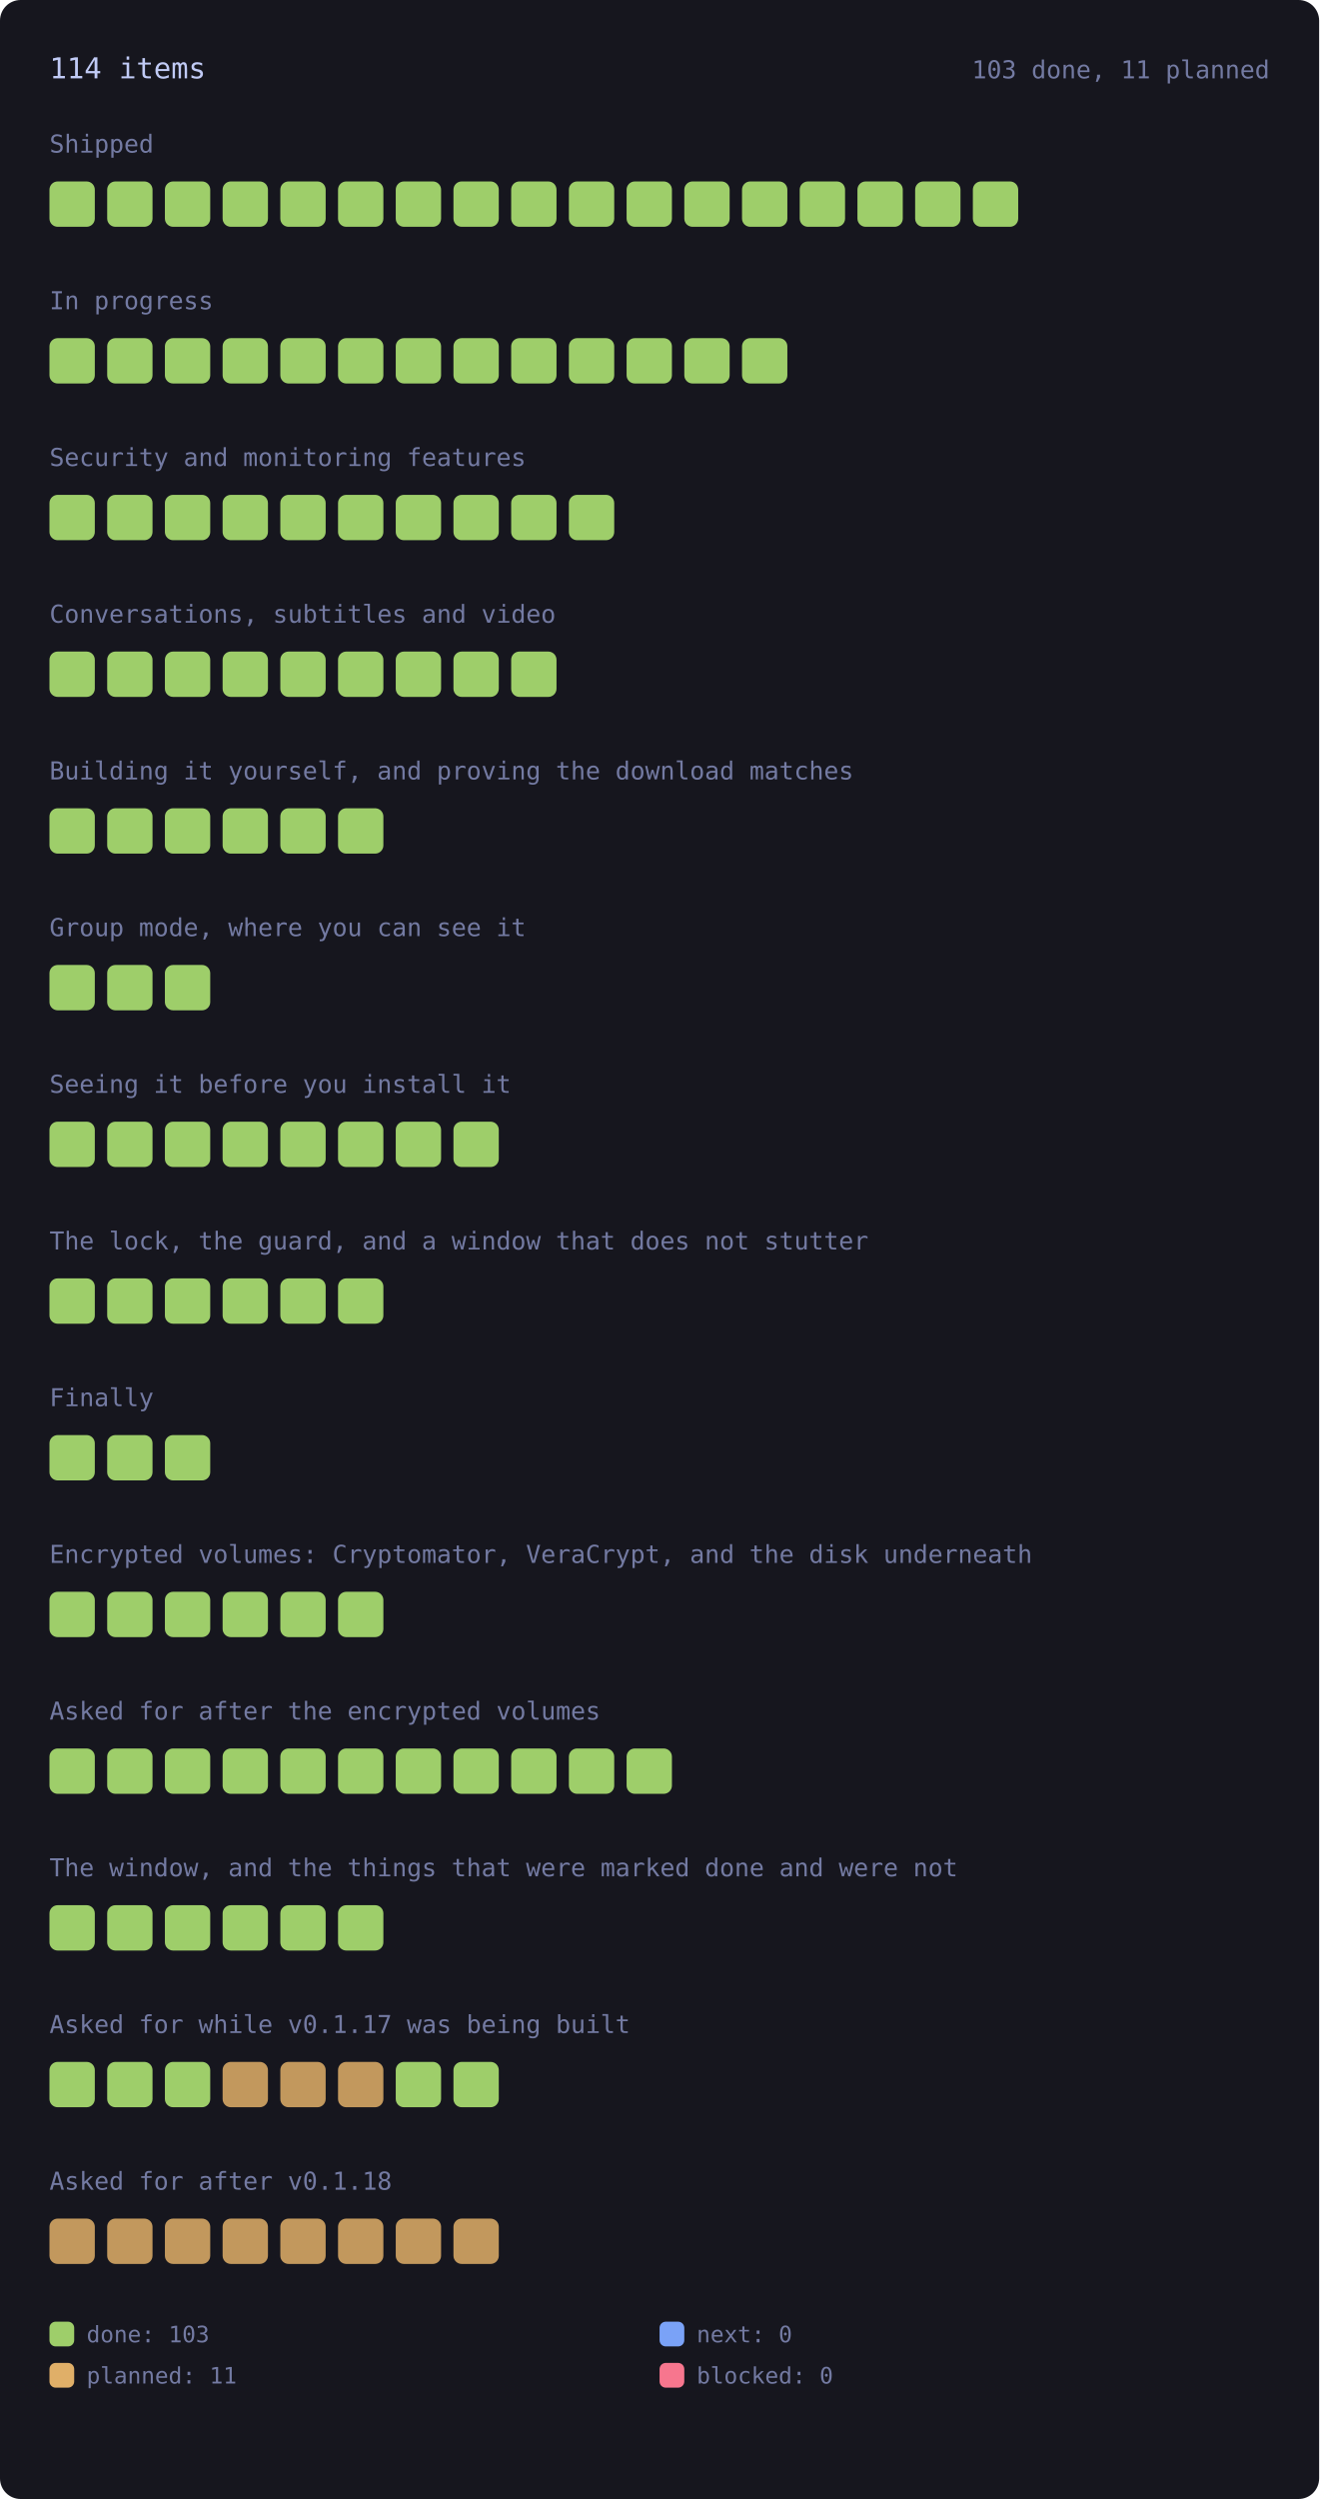
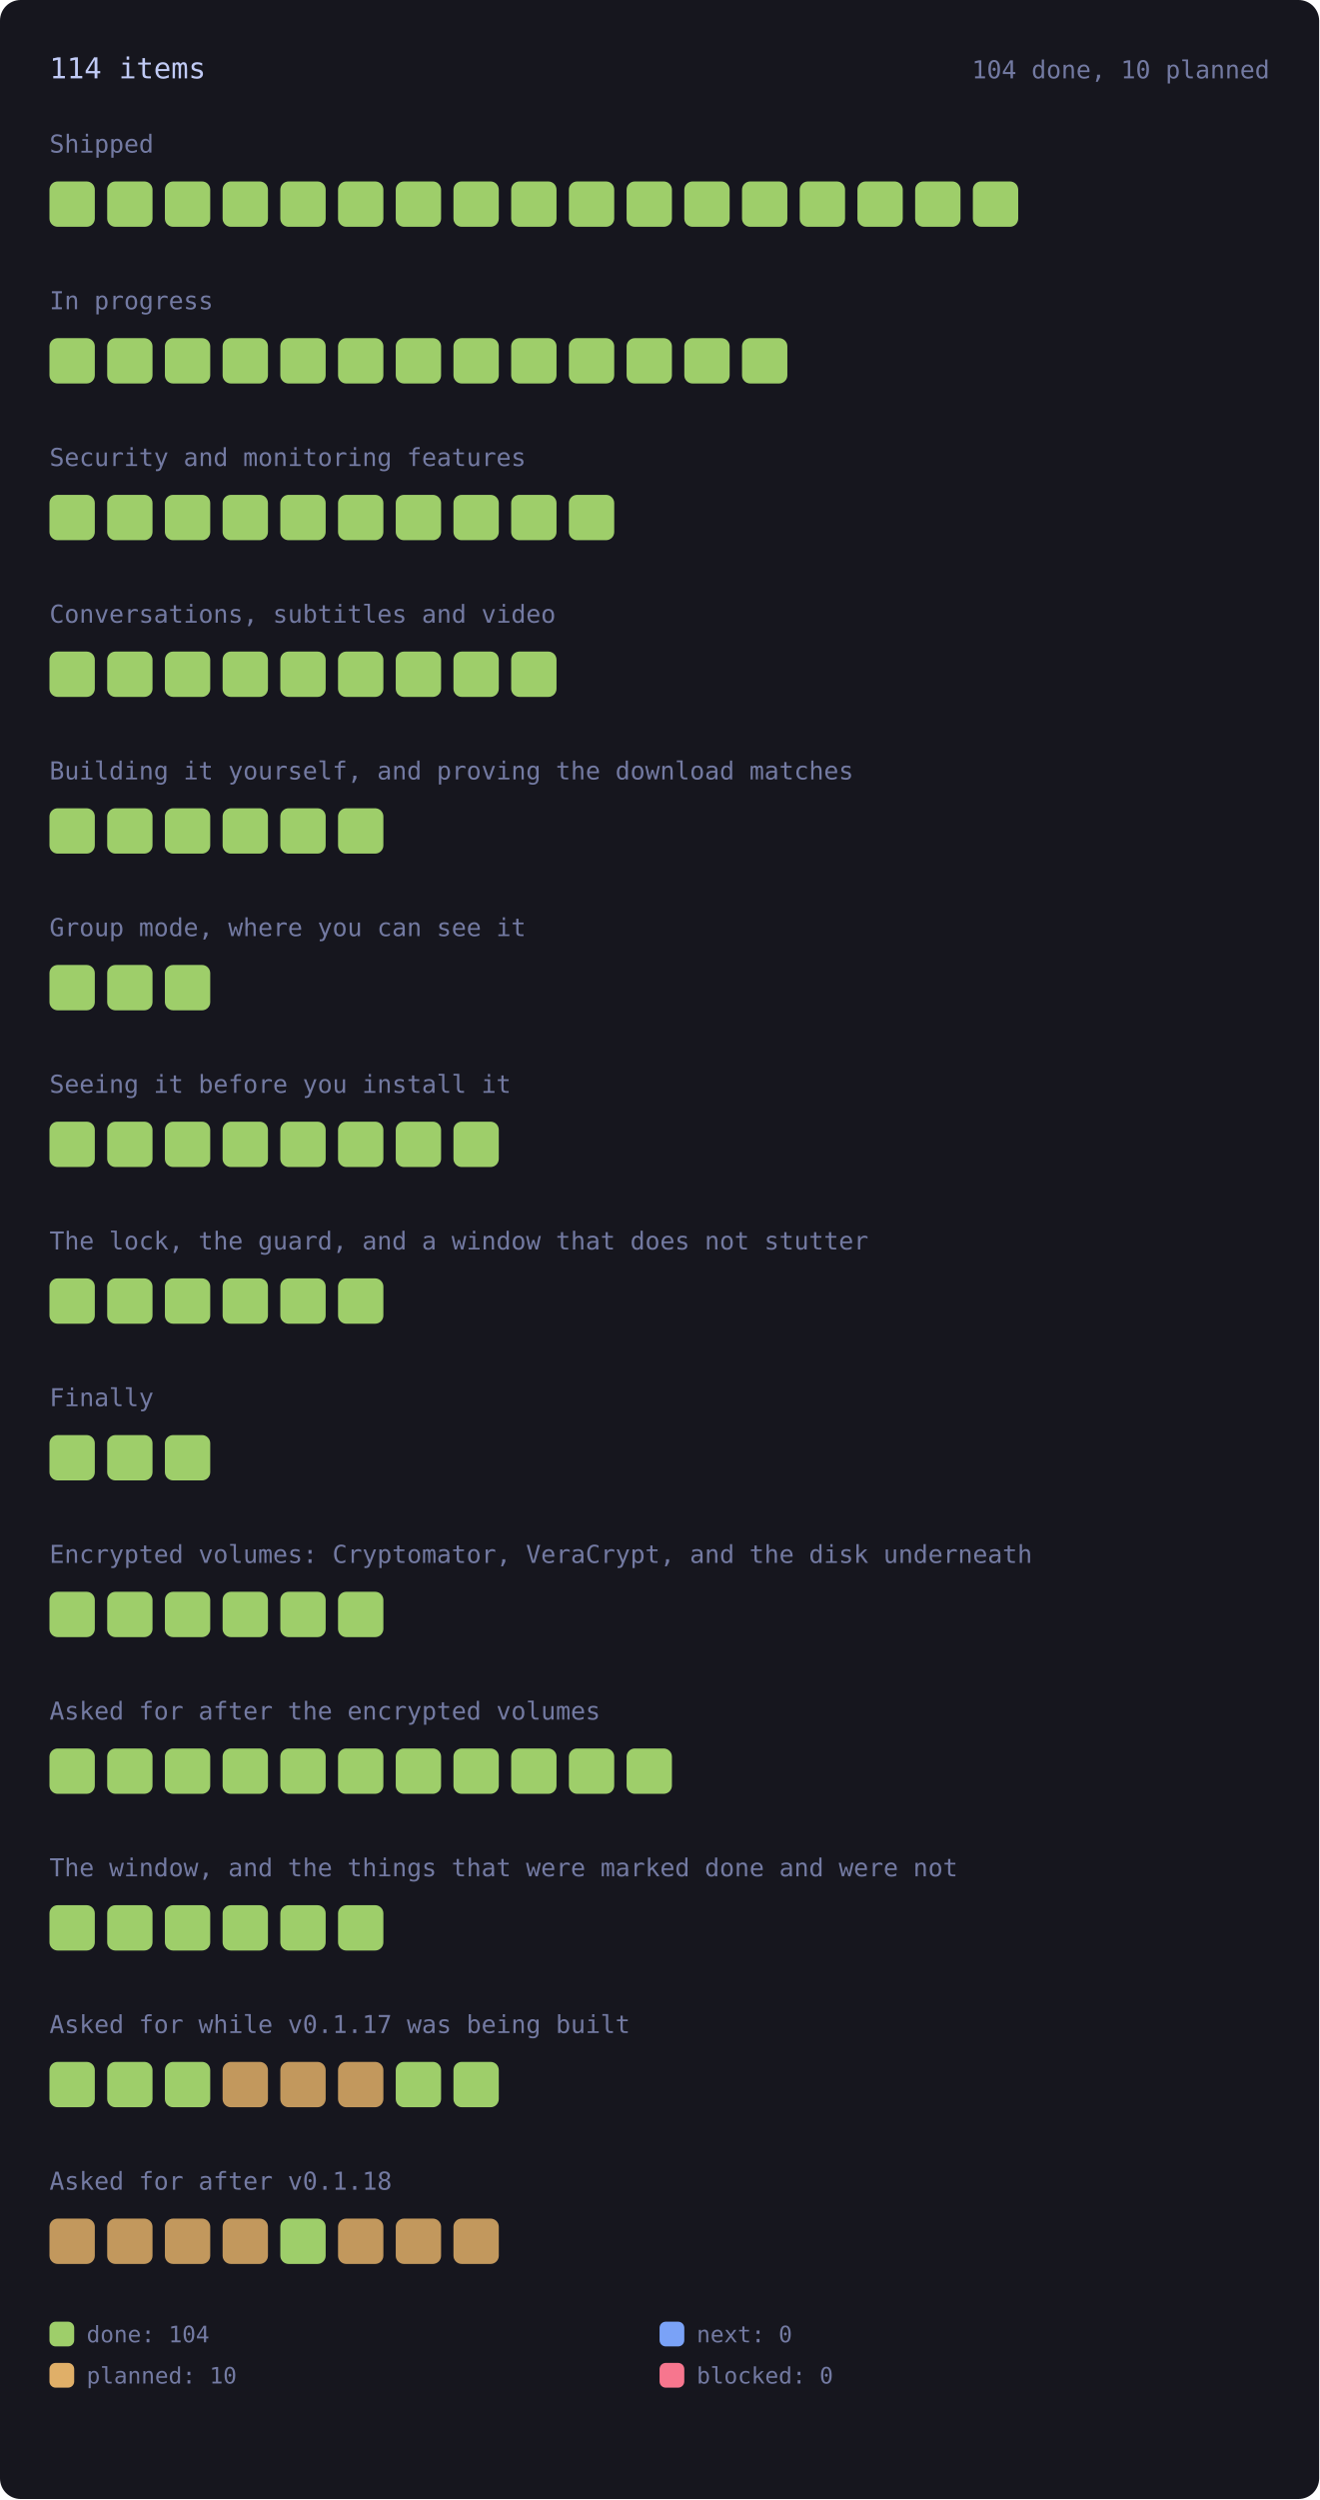
<svg xmlns="http://www.w3.org/2000/svg" viewBox="0 0 640 1212" width="640" height="1212" style="max-width:100%;height:auto" role="img" aria-label="every roadmap item, coloured by state">
  <style>.rm-square{transform-box:fill-box;transform-origin:center;animation:rm-in .45s cubic-bezier(.2,.8,.3,1) both;transition:filter .15s ease}.rm-square:hover{filter:brightness(1.35)}@keyframes rm-in{from{opacity:0;transform:scale(.4)}to{opacity:1;transform:none}}@media (prefers-reduced-motion:reduce){.rm-square{animation:none}}</style>
  <rect x="0" y="0" width="640" height="1212" rx="10" fill="var(--bg-inset, #16161e)" />
  <text x="24.0" y="38.0" font-family="ui-monospace, SFMono-Regular, Menlo, Consolas, monospace" font-size="14" fill="var(--fg, #c0caf5)">114 items</text>
-   <text x="616.0" y="38.0" font-family="ui-monospace, SFMono-Regular, Menlo, Consolas, monospace" font-size="12" fill="var(--muted, #737aa2)" text-anchor="end">103 done, 11 planned</text>
+   <text x="616.0" y="38.0" font-family="ui-monospace, SFMono-Regular, Menlo, Consolas, monospace" font-size="12" fill="var(--muted, #737aa2)" text-anchor="end">104 done, 10 planned</text>
  <text x="24.0" y="74.0" font-family="ui-monospace, SFMono-Regular, Menlo, Consolas, monospace" font-size="12" fill="var(--muted, #737aa2)">Shipped</text>
  <g opacity="1">
    <rect class="rm-square" style="animation-delay:0ms" x="24.0" y="88.0" width="22.0" height="22.0" rx="4" fill="var(--ok, #9ece6a)" />
  </g>
  <g opacity="1">
    <rect class="rm-square" style="animation-delay:12ms" x="52.0" y="88.0" width="22.0" height="22.0" rx="4" fill="var(--ok, #9ece6a)" />
  </g>
  <g opacity="1">
    <rect class="rm-square" style="animation-delay:24ms" x="80.0" y="88.0" width="22.0" height="22.0" rx="4" fill="var(--ok, #9ece6a)" />
  </g>
  <g opacity="1">
    <rect class="rm-square" style="animation-delay:36ms" x="108.0" y="88.0" width="22.0" height="22.0" rx="4" fill="var(--ok, #9ece6a)" />
  </g>
  <g opacity="1">
    <rect class="rm-square" style="animation-delay:48ms" x="136.0" y="88.0" width="22.0" height="22.0" rx="4" fill="var(--ok, #9ece6a)" />
  </g>
  <g opacity="1">
    <rect class="rm-square" style="animation-delay:60ms" x="164.0" y="88.0" width="22.0" height="22.0" rx="4" fill="var(--ok, #9ece6a)" />
  </g>
  <g opacity="1">
    <rect class="rm-square" style="animation-delay:72ms" x="192.0" y="88.0" width="22.0" height="22.0" rx="4" fill="var(--ok, #9ece6a)" />
  </g>
  <g opacity="1">
    <rect class="rm-square" style="animation-delay:84ms" x="220.0" y="88.0" width="22.0" height="22.0" rx="4" fill="var(--ok, #9ece6a)" />
  </g>
  <g opacity="1">
    <rect class="rm-square" style="animation-delay:96ms" x="248.0" y="88.0" width="22.0" height="22.0" rx="4" fill="var(--ok, #9ece6a)" />
  </g>
  <g opacity="1">
    <rect class="rm-square" style="animation-delay:108ms" x="276.0" y="88.0" width="22.0" height="22.0" rx="4" fill="var(--ok, #9ece6a)" />
  </g>
  <g opacity="1">
    <rect class="rm-square" style="animation-delay:120ms" x="304.0" y="88.0" width="22.0" height="22.0" rx="4" fill="var(--ok, #9ece6a)" />
  </g>
  <g opacity="1">
    <rect class="rm-square" style="animation-delay:132ms" x="332.0" y="88.0" width="22.0" height="22.0" rx="4" fill="var(--ok, #9ece6a)" />
  </g>
  <g opacity="1">
    <rect class="rm-square" style="animation-delay:144ms" x="360.0" y="88.0" width="22.0" height="22.0" rx="4" fill="var(--ok, #9ece6a)" />
  </g>
  <g opacity="1">
    <rect class="rm-square" style="animation-delay:156ms" x="388.0" y="88.0" width="22.0" height="22.0" rx="4" fill="var(--ok, #9ece6a)" />
  </g>
  <g opacity="1">
    <rect class="rm-square" style="animation-delay:168ms" x="416.0" y="88.0" width="22.0" height="22.0" rx="4" fill="var(--ok, #9ece6a)" />
  </g>
  <g opacity="1">
    <rect class="rm-square" style="animation-delay:180ms" x="444.0" y="88.0" width="22.0" height="22.0" rx="4" fill="var(--ok, #9ece6a)" />
  </g>
  <g opacity="1">
    <rect class="rm-square" style="animation-delay:192ms" x="472.0" y="88.0" width="22.0" height="22.0" rx="4" fill="var(--ok, #9ece6a)" />
  </g>
  <text x="24.0" y="150.0" font-family="ui-monospace, SFMono-Regular, Menlo, Consolas, monospace" font-size="12" fill="var(--muted, #737aa2)">In progress</text>
  <g opacity="1">
    <rect class="rm-square" style="animation-delay:0ms" x="24.0" y="164.0" width="22.0" height="22.0" rx="4" fill="var(--ok, #9ece6a)" />
  </g>
  <g opacity="1">
    <rect class="rm-square" style="animation-delay:12ms" x="52.0" y="164.0" width="22.0" height="22.0" rx="4" fill="var(--ok, #9ece6a)" />
  </g>
  <g opacity="1">
    <rect class="rm-square" style="animation-delay:24ms" x="80.0" y="164.0" width="22.0" height="22.0" rx="4" fill="var(--ok, #9ece6a)" />
  </g>
  <g opacity="1">
    <rect class="rm-square" style="animation-delay:36ms" x="108.0" y="164.0" width="22.0" height="22.0" rx="4" fill="var(--ok, #9ece6a)" />
  </g>
  <g opacity="1">
    <rect class="rm-square" style="animation-delay:48ms" x="136.0" y="164.0" width="22.0" height="22.0" rx="4" fill="var(--ok, #9ece6a)" />
  </g>
  <g opacity="1">
    <rect class="rm-square" style="animation-delay:60ms" x="164.0" y="164.0" width="22.0" height="22.0" rx="4" fill="var(--ok, #9ece6a)" />
  </g>
  <g opacity="1">
    <rect class="rm-square" style="animation-delay:72ms" x="192.0" y="164.0" width="22.0" height="22.0" rx="4" fill="var(--ok, #9ece6a)" />
  </g>
  <g opacity="1">
    <rect class="rm-square" style="animation-delay:84ms" x="220.0" y="164.0" width="22.0" height="22.0" rx="4" fill="var(--ok, #9ece6a)" />
  </g>
  <g opacity="1">
    <rect class="rm-square" style="animation-delay:96ms" x="248.0" y="164.0" width="22.0" height="22.0" rx="4" fill="var(--ok, #9ece6a)" />
  </g>
  <g opacity="1">
    <rect class="rm-square" style="animation-delay:108ms" x="276.0" y="164.0" width="22.0" height="22.0" rx="4" fill="var(--ok, #9ece6a)" />
  </g>
  <g opacity="1">
    <rect class="rm-square" style="animation-delay:120ms" x="304.0" y="164.0" width="22.0" height="22.0" rx="4" fill="var(--ok, #9ece6a)" />
  </g>
  <g opacity="1">
    <rect class="rm-square" style="animation-delay:132ms" x="332.0" y="164.0" width="22.0" height="22.0" rx="4" fill="var(--ok, #9ece6a)" />
  </g>
  <g opacity="1">
    <rect class="rm-square" style="animation-delay:144ms" x="360.0" y="164.0" width="22.0" height="22.0" rx="4" fill="var(--ok, #9ece6a)" />
  </g>
  <text x="24.0" y="226.0" font-family="ui-monospace, SFMono-Regular, Menlo, Consolas, monospace" font-size="12" fill="var(--muted, #737aa2)">Security and monitoring features</text>
  <g opacity="1">
    <rect class="rm-square" style="animation-delay:0ms" x="24.0" y="240.0" width="22.0" height="22.0" rx="4" fill="var(--ok, #9ece6a)" />
  </g>
  <g opacity="1">
    <rect class="rm-square" style="animation-delay:12ms" x="52.0" y="240.0" width="22.0" height="22.0" rx="4" fill="var(--ok, #9ece6a)" />
  </g>
  <g opacity="1">
    <rect class="rm-square" style="animation-delay:24ms" x="80.0" y="240.0" width="22.0" height="22.0" rx="4" fill="var(--ok, #9ece6a)" />
  </g>
  <g opacity="1">
    <rect class="rm-square" style="animation-delay:36ms" x="108.0" y="240.0" width="22.0" height="22.0" rx="4" fill="var(--ok, #9ece6a)" />
  </g>
  <g opacity="1">
    <rect class="rm-square" style="animation-delay:48ms" x="136.0" y="240.0" width="22.0" height="22.0" rx="4" fill="var(--ok, #9ece6a)" />
  </g>
  <g opacity="1">
    <rect class="rm-square" style="animation-delay:60ms" x="164.0" y="240.0" width="22.0" height="22.0" rx="4" fill="var(--ok, #9ece6a)" />
  </g>
  <g opacity="1">
    <rect class="rm-square" style="animation-delay:72ms" x="192.0" y="240.0" width="22.0" height="22.0" rx="4" fill="var(--ok, #9ece6a)" />
  </g>
  <g opacity="1">
    <rect class="rm-square" style="animation-delay:84ms" x="220.0" y="240.0" width="22.0" height="22.0" rx="4" fill="var(--ok, #9ece6a)" />
  </g>
  <g opacity="1">
    <rect class="rm-square" style="animation-delay:96ms" x="248.0" y="240.0" width="22.0" height="22.0" rx="4" fill="var(--ok, #9ece6a)" />
  </g>
  <g opacity="1">
    <rect class="rm-square" style="animation-delay:108ms" x="276.0" y="240.0" width="22.0" height="22.0" rx="4" fill="var(--ok, #9ece6a)" />
  </g>
  <text x="24.0" y="302.0" font-family="ui-monospace, SFMono-Regular, Menlo, Consolas, monospace" font-size="12" fill="var(--muted, #737aa2)">Conversations, subtitles and video</text>
  <g opacity="1">
    <rect class="rm-square" style="animation-delay:0ms" x="24.0" y="316.0" width="22.0" height="22.0" rx="4" fill="var(--ok, #9ece6a)" />
  </g>
  <g opacity="1">
    <rect class="rm-square" style="animation-delay:12ms" x="52.0" y="316.0" width="22.0" height="22.0" rx="4" fill="var(--ok, #9ece6a)" />
  </g>
  <g opacity="1">
    <rect class="rm-square" style="animation-delay:24ms" x="80.0" y="316.0" width="22.0" height="22.0" rx="4" fill="var(--ok, #9ece6a)" />
  </g>
  <g opacity="1">
    <rect class="rm-square" style="animation-delay:36ms" x="108.0" y="316.0" width="22.0" height="22.0" rx="4" fill="var(--ok, #9ece6a)" />
  </g>
  <g opacity="1">
    <rect class="rm-square" style="animation-delay:48ms" x="136.0" y="316.0" width="22.0" height="22.0" rx="4" fill="var(--ok, #9ece6a)" />
  </g>
  <g opacity="1">
    <rect class="rm-square" style="animation-delay:60ms" x="164.0" y="316.0" width="22.0" height="22.0" rx="4" fill="var(--ok, #9ece6a)" />
  </g>
  <g opacity="1">
    <rect class="rm-square" style="animation-delay:72ms" x="192.0" y="316.0" width="22.0" height="22.0" rx="4" fill="var(--ok, #9ece6a)" />
  </g>
  <g opacity="1">
    <rect class="rm-square" style="animation-delay:84ms" x="220.0" y="316.0" width="22.0" height="22.0" rx="4" fill="var(--ok, #9ece6a)" />
  </g>
  <g opacity="1">
    <rect class="rm-square" style="animation-delay:96ms" x="248.0" y="316.0" width="22.0" height="22.0" rx="4" fill="var(--ok, #9ece6a)" />
  </g>
  <text x="24.0" y="378.0" font-family="ui-monospace, SFMono-Regular, Menlo, Consolas, monospace" font-size="12" fill="var(--muted, #737aa2)">Building it yourself, and proving the download matches</text>
  <g opacity="1">
    <rect class="rm-square" style="animation-delay:0ms" x="24.0" y="392.0" width="22.0" height="22.0" rx="4" fill="var(--ok, #9ece6a)" />
  </g>
  <g opacity="1">
    <rect class="rm-square" style="animation-delay:12ms" x="52.0" y="392.0" width="22.0" height="22.0" rx="4" fill="var(--ok, #9ece6a)" />
  </g>
  <g opacity="1">
    <rect class="rm-square" style="animation-delay:24ms" x="80.0" y="392.0" width="22.0" height="22.0" rx="4" fill="var(--ok, #9ece6a)" />
  </g>
  <g opacity="1">
    <rect class="rm-square" style="animation-delay:36ms" x="108.0" y="392.0" width="22.0" height="22.0" rx="4" fill="var(--ok, #9ece6a)" />
  </g>
  <g opacity="1">
    <rect class="rm-square" style="animation-delay:48ms" x="136.0" y="392.0" width="22.0" height="22.0" rx="4" fill="var(--ok, #9ece6a)" />
  </g>
  <g opacity="1">
    <rect class="rm-square" style="animation-delay:60ms" x="164.0" y="392.0" width="22.0" height="22.0" rx="4" fill="var(--ok, #9ece6a)" />
  </g>
  <text x="24.0" y="454.0" font-family="ui-monospace, SFMono-Regular, Menlo, Consolas, monospace" font-size="12" fill="var(--muted, #737aa2)">Group mode, where you can see it</text>
  <g opacity="1">
    <rect class="rm-square" style="animation-delay:0ms" x="24.0" y="468.0" width="22.0" height="22.0" rx="4" fill="var(--ok, #9ece6a)" />
  </g>
  <g opacity="1">
    <rect class="rm-square" style="animation-delay:12ms" x="52.0" y="468.0" width="22.0" height="22.0" rx="4" fill="var(--ok, #9ece6a)" />
  </g>
  <g opacity="1">
    <rect class="rm-square" style="animation-delay:24ms" x="80.0" y="468.0" width="22.0" height="22.0" rx="4" fill="var(--ok, #9ece6a)" />
  </g>
  <text x="24.0" y="530.0" font-family="ui-monospace, SFMono-Regular, Menlo, Consolas, monospace" font-size="12" fill="var(--muted, #737aa2)">Seeing it before you install it</text>
  <g opacity="1">
    <rect class="rm-square" style="animation-delay:0ms" x="24.0" y="544.0" width="22.0" height="22.0" rx="4" fill="var(--ok, #9ece6a)" />
  </g>
  <g opacity="1">
    <rect class="rm-square" style="animation-delay:12ms" x="52.0" y="544.0" width="22.0" height="22.0" rx="4" fill="var(--ok, #9ece6a)" />
  </g>
  <g opacity="1">
    <rect class="rm-square" style="animation-delay:24ms" x="80.0" y="544.0" width="22.0" height="22.0" rx="4" fill="var(--ok, #9ece6a)" />
  </g>
  <g opacity="1">
    <rect class="rm-square" style="animation-delay:36ms" x="108.0" y="544.0" width="22.0" height="22.0" rx="4" fill="var(--ok, #9ece6a)" />
  </g>
  <g opacity="1">
    <rect class="rm-square" style="animation-delay:48ms" x="136.0" y="544.0" width="22.0" height="22.0" rx="4" fill="var(--ok, #9ece6a)" />
  </g>
  <g opacity="1">
    <rect class="rm-square" style="animation-delay:60ms" x="164.0" y="544.0" width="22.0" height="22.0" rx="4" fill="var(--ok, #9ece6a)" />
  </g>
  <g opacity="1">
    <rect class="rm-square" style="animation-delay:72ms" x="192.0" y="544.0" width="22.0" height="22.0" rx="4" fill="var(--ok, #9ece6a)" />
  </g>
  <g opacity="1">
    <rect class="rm-square" style="animation-delay:84ms" x="220.0" y="544.0" width="22.0" height="22.0" rx="4" fill="var(--ok, #9ece6a)" />
  </g>
  <text x="24.0" y="606.0" font-family="ui-monospace, SFMono-Regular, Menlo, Consolas, monospace" font-size="12" fill="var(--muted, #737aa2)">The lock, the guard, and a window that does not stutter</text>
  <g opacity="1">
    <rect class="rm-square" style="animation-delay:0ms" x="24.0" y="620.0" width="22.0" height="22.0" rx="4" fill="var(--ok, #9ece6a)" />
  </g>
  <g opacity="1">
    <rect class="rm-square" style="animation-delay:12ms" x="52.0" y="620.0" width="22.0" height="22.0" rx="4" fill="var(--ok, #9ece6a)" />
  </g>
  <g opacity="1">
    <rect class="rm-square" style="animation-delay:24ms" x="80.0" y="620.0" width="22.0" height="22.0" rx="4" fill="var(--ok, #9ece6a)" />
  </g>
  <g opacity="1">
    <rect class="rm-square" style="animation-delay:36ms" x="108.0" y="620.0" width="22.0" height="22.0" rx="4" fill="var(--ok, #9ece6a)" />
  </g>
  <g opacity="1">
    <rect class="rm-square" style="animation-delay:48ms" x="136.0" y="620.0" width="22.0" height="22.0" rx="4" fill="var(--ok, #9ece6a)" />
  </g>
  <g opacity="1">
    <rect class="rm-square" style="animation-delay:60ms" x="164.0" y="620.0" width="22.0" height="22.0" rx="4" fill="var(--ok, #9ece6a)" />
  </g>
  <text x="24.0" y="682.0" font-family="ui-monospace, SFMono-Regular, Menlo, Consolas, monospace" font-size="12" fill="var(--muted, #737aa2)">Finally</text>
  <g opacity="1">
    <rect class="rm-square" style="animation-delay:0ms" x="24.0" y="696.0" width="22.0" height="22.0" rx="4" fill="var(--ok, #9ece6a)" />
  </g>
  <g opacity="1">
    <rect class="rm-square" style="animation-delay:12ms" x="52.0" y="696.0" width="22.0" height="22.0" rx="4" fill="var(--ok, #9ece6a)" />
  </g>
  <g opacity="1">
    <rect class="rm-square" style="animation-delay:24ms" x="80.0" y="696.0" width="22.0" height="22.0" rx="4" fill="var(--ok, #9ece6a)" />
  </g>
  <text x="24.0" y="758.0" font-family="ui-monospace, SFMono-Regular, Menlo, Consolas, monospace" font-size="12" fill="var(--muted, #737aa2)">Encrypted volumes: Cryptomator, VeraCrypt, and the disk underneath</text>
  <g opacity="1">
    <rect class="rm-square" style="animation-delay:0ms" x="24.0" y="772.0" width="22.0" height="22.0" rx="4" fill="var(--ok, #9ece6a)" />
  </g>
  <g opacity="1">
    <rect class="rm-square" style="animation-delay:12ms" x="52.0" y="772.0" width="22.0" height="22.0" rx="4" fill="var(--ok, #9ece6a)" />
  </g>
  <g opacity="1">
    <rect class="rm-square" style="animation-delay:24ms" x="80.0" y="772.0" width="22.0" height="22.0" rx="4" fill="var(--ok, #9ece6a)" />
  </g>
  <g opacity="1">
    <rect class="rm-square" style="animation-delay:36ms" x="108.0" y="772.0" width="22.0" height="22.0" rx="4" fill="var(--ok, #9ece6a)" />
  </g>
  <g opacity="1">
    <rect class="rm-square" style="animation-delay:48ms" x="136.0" y="772.0" width="22.0" height="22.0" rx="4" fill="var(--ok, #9ece6a)" />
  </g>
  <g opacity="1">
    <rect class="rm-square" style="animation-delay:60ms" x="164.0" y="772.0" width="22.0" height="22.0" rx="4" fill="var(--ok, #9ece6a)" />
  </g>
  <text x="24.0" y="834.0" font-family="ui-monospace, SFMono-Regular, Menlo, Consolas, monospace" font-size="12" fill="var(--muted, #737aa2)">Asked for after the encrypted volumes</text>
  <g opacity="1">
    <rect class="rm-square" style="animation-delay:0ms" x="24.0" y="848.0" width="22.0" height="22.0" rx="4" fill="var(--ok, #9ece6a)" />
  </g>
  <g opacity="1">
    <rect class="rm-square" style="animation-delay:12ms" x="52.0" y="848.0" width="22.0" height="22.0" rx="4" fill="var(--ok, #9ece6a)" />
  </g>
  <g opacity="1">
    <rect class="rm-square" style="animation-delay:24ms" x="80.0" y="848.0" width="22.0" height="22.0" rx="4" fill="var(--ok, #9ece6a)" />
  </g>
  <g opacity="1">
    <rect class="rm-square" style="animation-delay:36ms" x="108.0" y="848.0" width="22.0" height="22.0" rx="4" fill="var(--ok, #9ece6a)" />
  </g>
  <g opacity="1">
    <rect class="rm-square" style="animation-delay:48ms" x="136.0" y="848.0" width="22.0" height="22.0" rx="4" fill="var(--ok, #9ece6a)" />
  </g>
  <g opacity="1">
    <rect class="rm-square" style="animation-delay:60ms" x="164.0" y="848.0" width="22.0" height="22.0" rx="4" fill="var(--ok, #9ece6a)" />
  </g>
  <g opacity="1">
    <rect class="rm-square" style="animation-delay:72ms" x="192.0" y="848.0" width="22.0" height="22.0" rx="4" fill="var(--ok, #9ece6a)" />
  </g>
  <g opacity="1">
    <rect class="rm-square" style="animation-delay:84ms" x="220.0" y="848.0" width="22.0" height="22.0" rx="4" fill="var(--ok, #9ece6a)" />
  </g>
  <g opacity="1">
    <rect class="rm-square" style="animation-delay:96ms" x="248.0" y="848.0" width="22.0" height="22.0" rx="4" fill="var(--ok, #9ece6a)" />
  </g>
  <g opacity="1">
    <rect class="rm-square" style="animation-delay:108ms" x="276.0" y="848.0" width="22.0" height="22.0" rx="4" fill="var(--ok, #9ece6a)" />
  </g>
  <g opacity="1">
    <rect class="rm-square" style="animation-delay:120ms" x="304.0" y="848.0" width="22.0" height="22.0" rx="4" fill="var(--ok, #9ece6a)" />
  </g>
  <text x="24.0" y="910.0" font-family="ui-monospace, SFMono-Regular, Menlo, Consolas, monospace" font-size="12" fill="var(--muted, #737aa2)">The window, and the things that were marked done and were not</text>
  <g opacity="1">
    <rect class="rm-square" style="animation-delay:0ms" x="24.0" y="924.0" width="22.0" height="22.0" rx="4" fill="var(--ok, #9ece6a)" />
  </g>
  <g opacity="1">
    <rect class="rm-square" style="animation-delay:12ms" x="52.0" y="924.0" width="22.0" height="22.0" rx="4" fill="var(--ok, #9ece6a)" />
  </g>
  <g opacity="1">
    <rect class="rm-square" style="animation-delay:24ms" x="80.0" y="924.0" width="22.0" height="22.0" rx="4" fill="var(--ok, #9ece6a)" />
  </g>
  <g opacity="1">
    <rect class="rm-square" style="animation-delay:36ms" x="108.0" y="924.0" width="22.0" height="22.0" rx="4" fill="var(--ok, #9ece6a)" />
  </g>
  <g opacity="1">
    <rect class="rm-square" style="animation-delay:48ms" x="136.0" y="924.0" width="22.0" height="22.0" rx="4" fill="var(--ok, #9ece6a)" />
  </g>
  <g opacity="1">
    <rect class="rm-square" style="animation-delay:60ms" x="164.0" y="924.0" width="22.0" height="22.0" rx="4" fill="var(--ok, #9ece6a)" />
  </g>
  <text x="24.0" y="986.0" font-family="ui-monospace, SFMono-Regular, Menlo, Consolas, monospace" font-size="12" fill="var(--muted, #737aa2)">Asked for while v0.1.17 was being built</text>
  <g opacity="1">
    <rect class="rm-square" style="animation-delay:0ms" x="24.0" y="1000.0" width="22.0" height="22.0" rx="4" fill="var(--ok, #9ece6a)" />
  </g>
  <g opacity="1">
    <rect class="rm-square" style="animation-delay:12ms" x="52.0" y="1000.0" width="22.0" height="22.0" rx="4" fill="var(--ok, #9ece6a)" />
  </g>
  <g opacity="1">
    <rect class="rm-square" style="animation-delay:24ms" x="80.0" y="1000.0" width="22.0" height="22.0" rx="4" fill="var(--ok, #9ece6a)" />
  </g>
  <g opacity="0.85">
    <rect class="rm-square" style="animation-delay:36ms" x="108.0" y="1000.0" width="22.0" height="22.0" rx="4" fill="var(--warn, #e0af68)" />
  </g>
  <g opacity="0.85">
    <rect class="rm-square" style="animation-delay:48ms" x="136.0" y="1000.0" width="22.0" height="22.0" rx="4" fill="var(--warn, #e0af68)" />
  </g>
  <g opacity="0.85">
    <rect class="rm-square" style="animation-delay:60ms" x="164.0" y="1000.0" width="22.0" height="22.0" rx="4" fill="var(--warn, #e0af68)" />
  </g>
  <g opacity="1">
    <rect class="rm-square" style="animation-delay:72ms" x="192.0" y="1000.0" width="22.0" height="22.0" rx="4" fill="var(--ok, #9ece6a)" />
  </g>
  <g opacity="1">
    <rect class="rm-square" style="animation-delay:84ms" x="220.0" y="1000.0" width="22.0" height="22.0" rx="4" fill="var(--ok, #9ece6a)" />
  </g>
  <text x="24.0" y="1062.0" font-family="ui-monospace, SFMono-Regular, Menlo, Consolas, monospace" font-size="12" fill="var(--muted, #737aa2)">Asked for after v0.1.18</text>
  <g opacity="0.85">
    <rect class="rm-square" style="animation-delay:0ms" x="24.0" y="1076.0" width="22.0" height="22.0" rx="4" fill="var(--warn, #e0af68)" />
  </g>
  <g opacity="0.85">
    <rect class="rm-square" style="animation-delay:12ms" x="52.0" y="1076.0" width="22.0" height="22.0" rx="4" fill="var(--warn, #e0af68)" />
  </g>
  <g opacity="0.85">
    <rect class="rm-square" style="animation-delay:24ms" x="80.0" y="1076.0" width="22.0" height="22.0" rx="4" fill="var(--warn, #e0af68)" />
  </g>
  <g opacity="0.85">
    <rect class="rm-square" style="animation-delay:36ms" x="108.0" y="1076.0" width="22.0" height="22.0" rx="4" fill="var(--warn, #e0af68)" />
  </g>
-   <g opacity="0.85">
-     <rect class="rm-square" style="animation-delay:48ms" x="136.0" y="1076.0" width="22.0" height="22.0" rx="4" fill="var(--warn, #e0af68)" />
+   <g opacity="1">
+     <rect class="rm-square" style="animation-delay:48ms" x="136.0" y="1076.0" width="22.0" height="22.0" rx="4" fill="var(--ok, #9ece6a)" />
  </g>
  <g opacity="0.85">
    <rect class="rm-square" style="animation-delay:60ms" x="164.0" y="1076.0" width="22.0" height="22.0" rx="4" fill="var(--warn, #e0af68)" />
  </g>
  <g opacity="0.85">
    <rect class="rm-square" style="animation-delay:72ms" x="192.0" y="1076.0" width="22.0" height="22.0" rx="4" fill="var(--warn, #e0af68)" />
  </g>
  <g opacity="0.85">
    <rect class="rm-square" style="animation-delay:84ms" x="220.0" y="1076.0" width="22.0" height="22.0" rx="4" fill="var(--warn, #e0af68)" />
  </g>
  <rect x="24.0" y="1126.0" width="12" height="12" rx="3" fill="var(--ok, #9ece6a)" />
-   <text x="42.0" y="1136.0" font-family="ui-monospace, SFMono-Regular, Menlo, Consolas, monospace" font-size="11" fill="var(--muted, #737aa2)">done: 103</text>
+   <text x="42.0" y="1136.0" font-family="ui-monospace, SFMono-Regular, Menlo, Consolas, monospace" font-size="11" fill="var(--muted, #737aa2)">done: 104</text>
  <rect x="320.0" y="1126.0" width="12" height="12" rx="3" fill="var(--accent, #7aa2f7)" />
  <text x="338.0" y="1136.0" font-family="ui-monospace, SFMono-Regular, Menlo, Consolas, monospace" font-size="11" fill="var(--muted, #737aa2)">next: 0</text>
  <rect x="24.0" y="1146.0" width="12" height="12" rx="3" fill="var(--warn, #e0af68)" />
-   <text x="42.0" y="1156.0" font-family="ui-monospace, SFMono-Regular, Menlo, Consolas, monospace" font-size="11" fill="var(--muted, #737aa2)">planned: 11</text>
+   <text x="42.0" y="1156.0" font-family="ui-monospace, SFMono-Regular, Menlo, Consolas, monospace" font-size="11" fill="var(--muted, #737aa2)">planned: 10</text>
  <rect x="320.0" y="1146.0" width="12" height="12" rx="3" fill="var(--err, #f7768e)" />
  <text x="338.0" y="1156.0" font-family="ui-monospace, SFMono-Regular, Menlo, Consolas, monospace" font-size="11" fill="var(--muted, #737aa2)">blocked: 0</text>
</svg>
